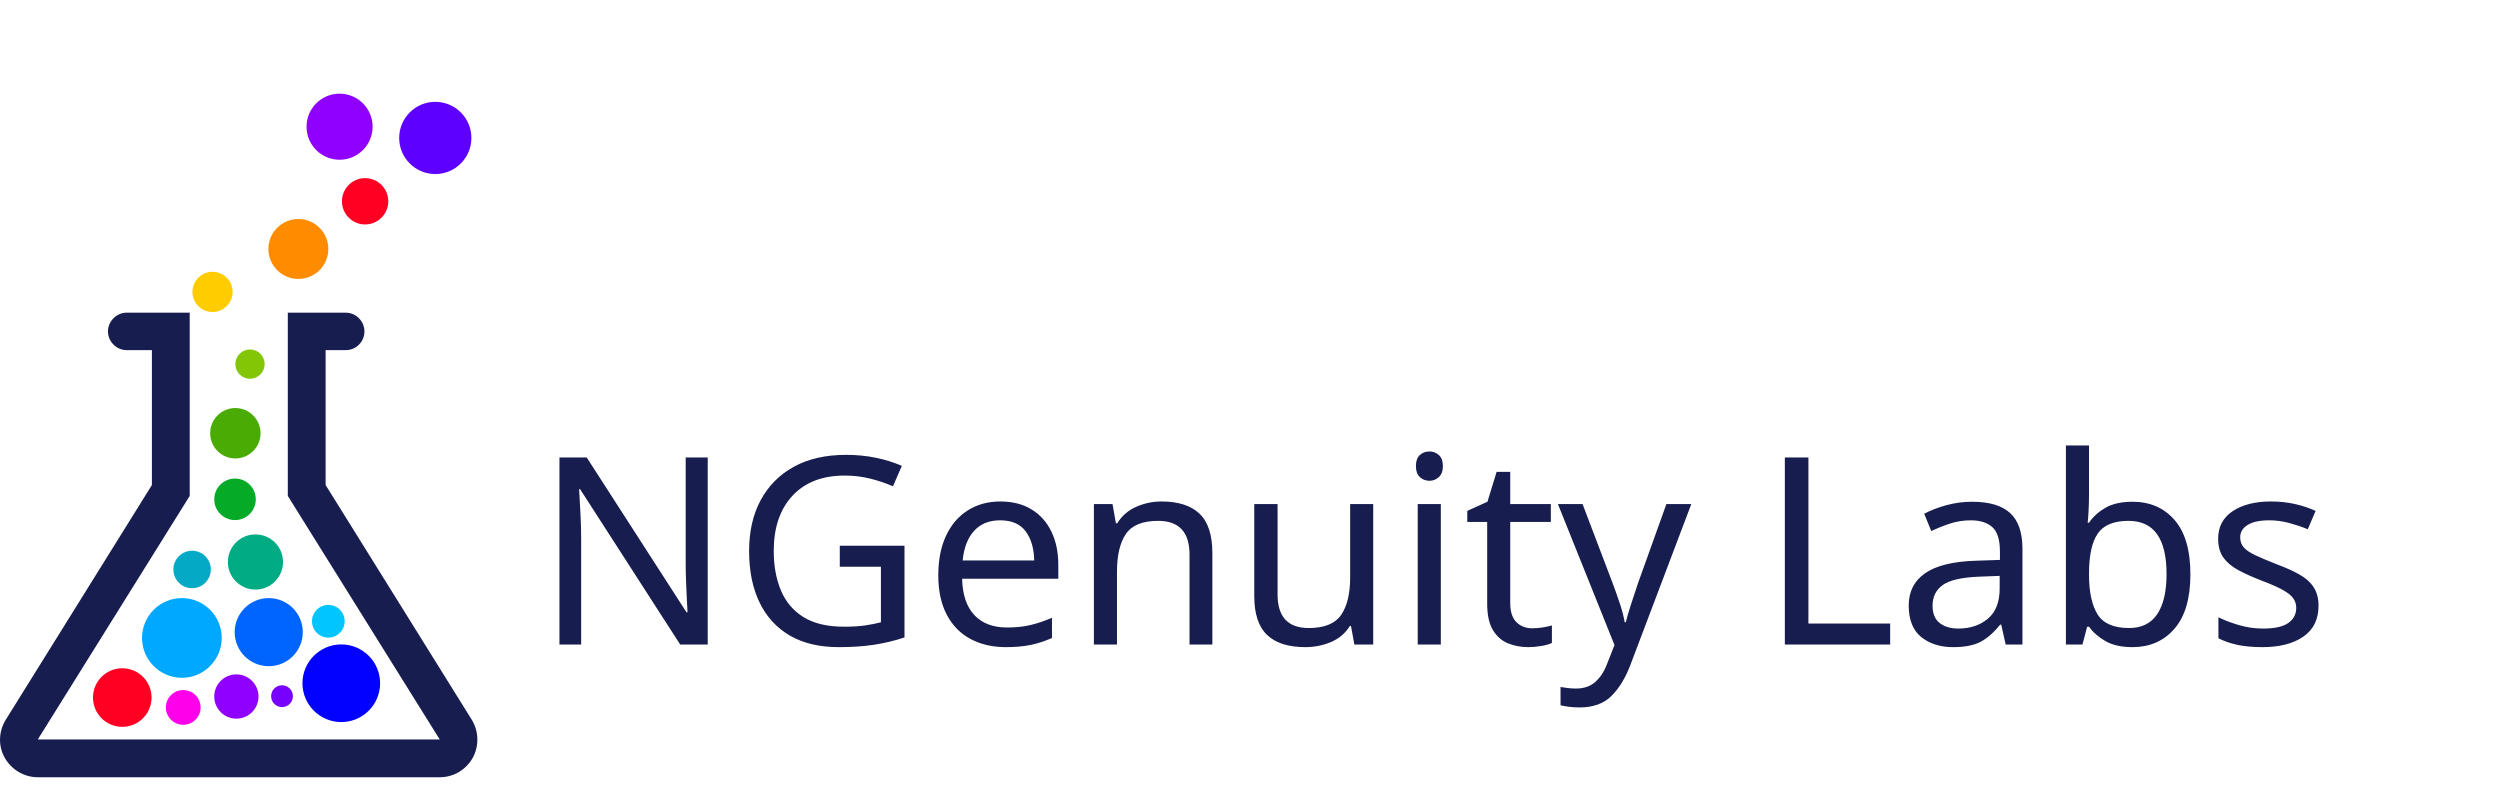
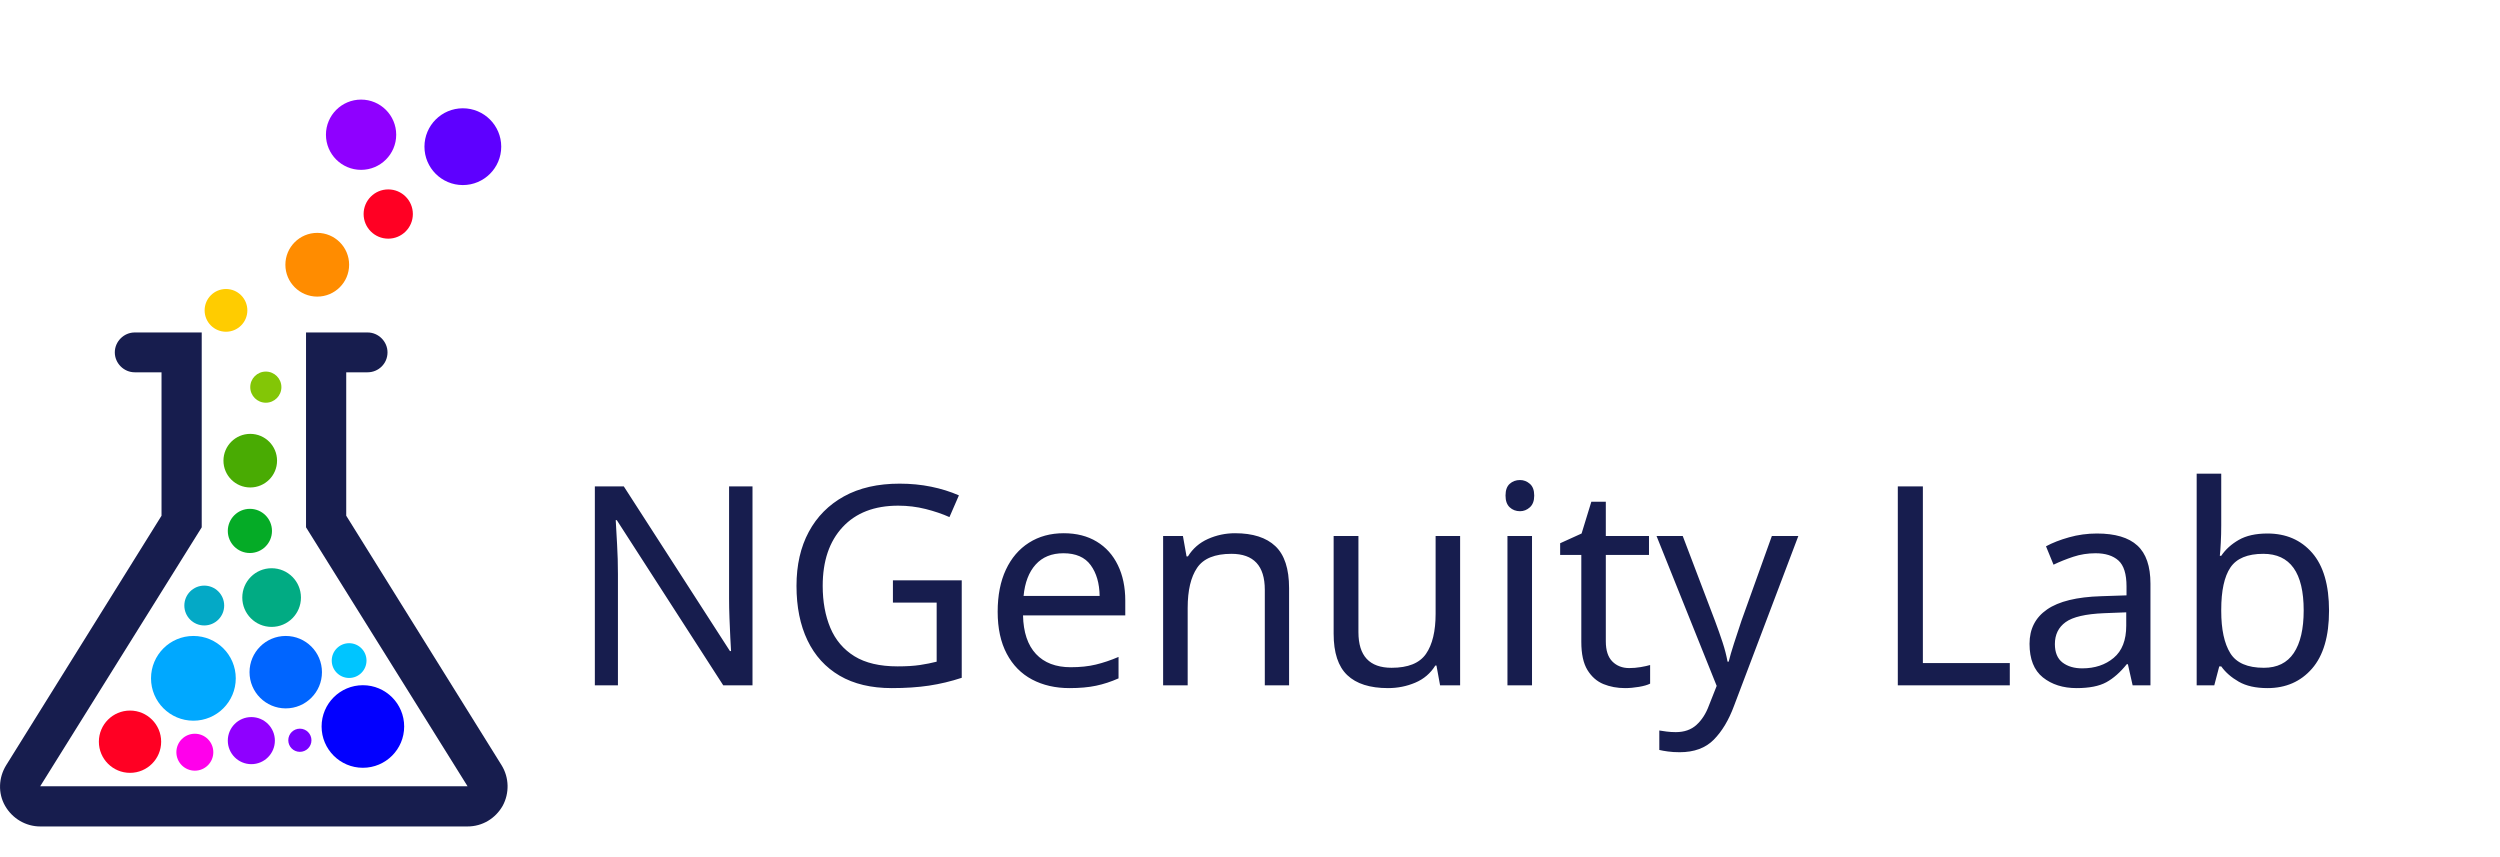
- <svg xmlns="http://www.w3.org/2000/svg" version="1.1" id="Layer_1" x="0px" y="0px" viewBox="0 0 734 236.6" style="enable-background:new 0 0 734 236.6;" xml:space="preserve">
+ <svg xmlns="http://www.w3.org/2000/svg" version="1.1" id="Layer_1" x="0px" y="0px" viewBox="0 0 690.3 236.6" style="enable-background:new 0 0 690.3 236.6;" xml:space="preserve">
  <style type="text/css">
	.st0{fill-rule:evenodd;clip-rule:evenodd;fill:#171D4E;}
	.st1{fill-rule:evenodd;clip-rule:evenodd;fill:#FF0023;}
	.st2{fill-rule:evenodd;clip-rule:evenodd;fill:#00A8FF;}
	.st3{fill-rule:evenodd;clip-rule:evenodd;fill:#FF00EB;}
	.st4{fill-rule:evenodd;clip-rule:evenodd;fill:#04A9C6;}
	.st5{fill-rule:evenodd;clip-rule:evenodd;fill:#0200FF;}
	.st6{fill-rule:evenodd;clip-rule:evenodd;fill:#8F00FF;}
	.st7{fill-rule:evenodd;clip-rule:evenodd;fill:#0065FF;}
	.st8{fill-rule:evenodd;clip-rule:evenodd;fill:#7800FF;}
	.st9{fill-rule:evenodd;clip-rule:evenodd;fill:#00C5FF;}
	.st10{fill-rule:evenodd;clip-rule:evenodd;fill:#01AB83;}
	.st11{fill-rule:evenodd;clip-rule:evenodd;fill:#05AB26;}
	.st12{fill-rule:evenodd;clip-rule:evenodd;fill:#49AB03;}
	.st13{fill-rule:evenodd;clip-rule:evenodd;fill:#83C606;}
	.st14{fill-rule:evenodd;clip-rule:evenodd;fill:#FFCC00;}
	.st15{fill-rule:evenodd;clip-rule:evenodd;fill:#FF8C00;}
	.st16{fill-rule:evenodd;clip-rule:evenodd;fill:#5E00FF;}
	.st17{fill-rule:evenodd;clip-rule:evenodd;fill:#FF00ED;fill-opacity:0;}
	.st18{fill-rule:evenodd;clip-rule:evenodd;fill:#9900FF;fill-opacity:0;}
	.st19{fill-rule:evenodd;clip-rule:evenodd;fill:#5E00FF;fill-opacity:0;}
	.st20{fill:#171D4E;}
	.st21{font-family:'Poppins-ExtraBold';}
	.st22{font-size:76.924px;}
</style>
  <g transform="rotate(0 311.259 234.1346)">
-     <path class="st0" d="M101.5,91.8c3,0,5.5,2.5,5.5,5.5c0,3.1-2.5,5.5-5.5,5.5h-5.9v39.6l42.9,68.9c2.1,3.4,2.2,7.7,0.3,11.2   c-2,3.5-5.6,5.7-9.7,5.7h-118c-4,0-7.7-2.2-9.7-5.7s-1.8-7.8,0.3-11.2l42.9-68.9v-39.6h-7.4c-3,0-5.5-2.5-5.5-5.5   c0-3,2.5-5.5,5.5-5.5h18.5v53.8l-44.6,71.5h118l-44.6-71.5V91.8L101.5,91.8L101.5,91.8z" />
+     <path class="st0" d="M101.5,91.8c3,0,5.5,2.5,5.5,5.5c0,3.1-2.5,5.5-5.5,5.5h-5.9v39.6l42.9,68.9c2.1,3.4,2.2,7.7,0.3,11.2   c-2,3.5-5.6,5.7-9.7,5.7h-118c-4,0-7.7-2.2-9.7-5.7s-1.8-7.8,0.3-11.2l42.9-68.9v-39.6h-7.4c-3,0-5.5-2.5-5.5-5.5s2.5-5.5,5.5-5.5   h18.5v53.8l-44.6,71.5h118l-44.6-71.5V91.8H101.5L101.5,91.8z" />
    <circle class="st1" cx="35.9" cy="204.8" r="8.6" />
    <circle class="st2" cx="53.4" cy="187.3" r="11.7" />
    <circle class="st3" cx="53.8" cy="207.7" r="5.1" />
    <circle class="st4" cx="56.4" cy="167.2" r="5.5" />
    <circle class="st5" cx="100.2" cy="200.6" r="11.4" />
    <circle class="st6" cx="69.4" cy="204.5" r="6.5" />
    <circle class="st7" cx="78.9" cy="185.6" r="10" />
    <circle class="st8" cx="82.8" cy="204.4" r="3.2" />
    <circle class="st9" cx="96.4" cy="182.4" r="4.8" />
    <circle class="st10" cx="75" cy="165" r="8.1" />
    <circle class="st11" cx="69" cy="146.6" r="6.1" />
    <circle class="st12" cx="69.1" cy="127.2" r="7.4" />
    <circle class="st13" cx="73.4" cy="106.9" r="4.3" />
    <circle class="st14" cx="62.4" cy="85.7" r="5.9" />
    <circle class="st15" cx="87.6" cy="73.1" r="8.8" />
    <circle class="st6" cx="99.7" cy="37.2" r="9.7" />
    <circle class="st1" cx="107.2" cy="59.1" r="6.8" />
    <circle class="st16" cx="127.8" cy="40.5" r="10.6" />
    <circle class="st17" cx="161.9" cy="52.7" r="7.6" />
    <circle class="st18" cx="184.6" cy="6.4" r="6.4" />
    <circle class="st19" cx="154.5" cy="20.6" r="9.8" />
  </g>
-   <text transform="matrix(1 0 0 1 156.7873 189.234)" class="st20 st21 st22">NGenuity Labs</text>
+   <text transform="matrix(1 0 0 1 156.7805 189.234)" class="st20 st21 st22">NGenuity Lab</text>
</svg>
